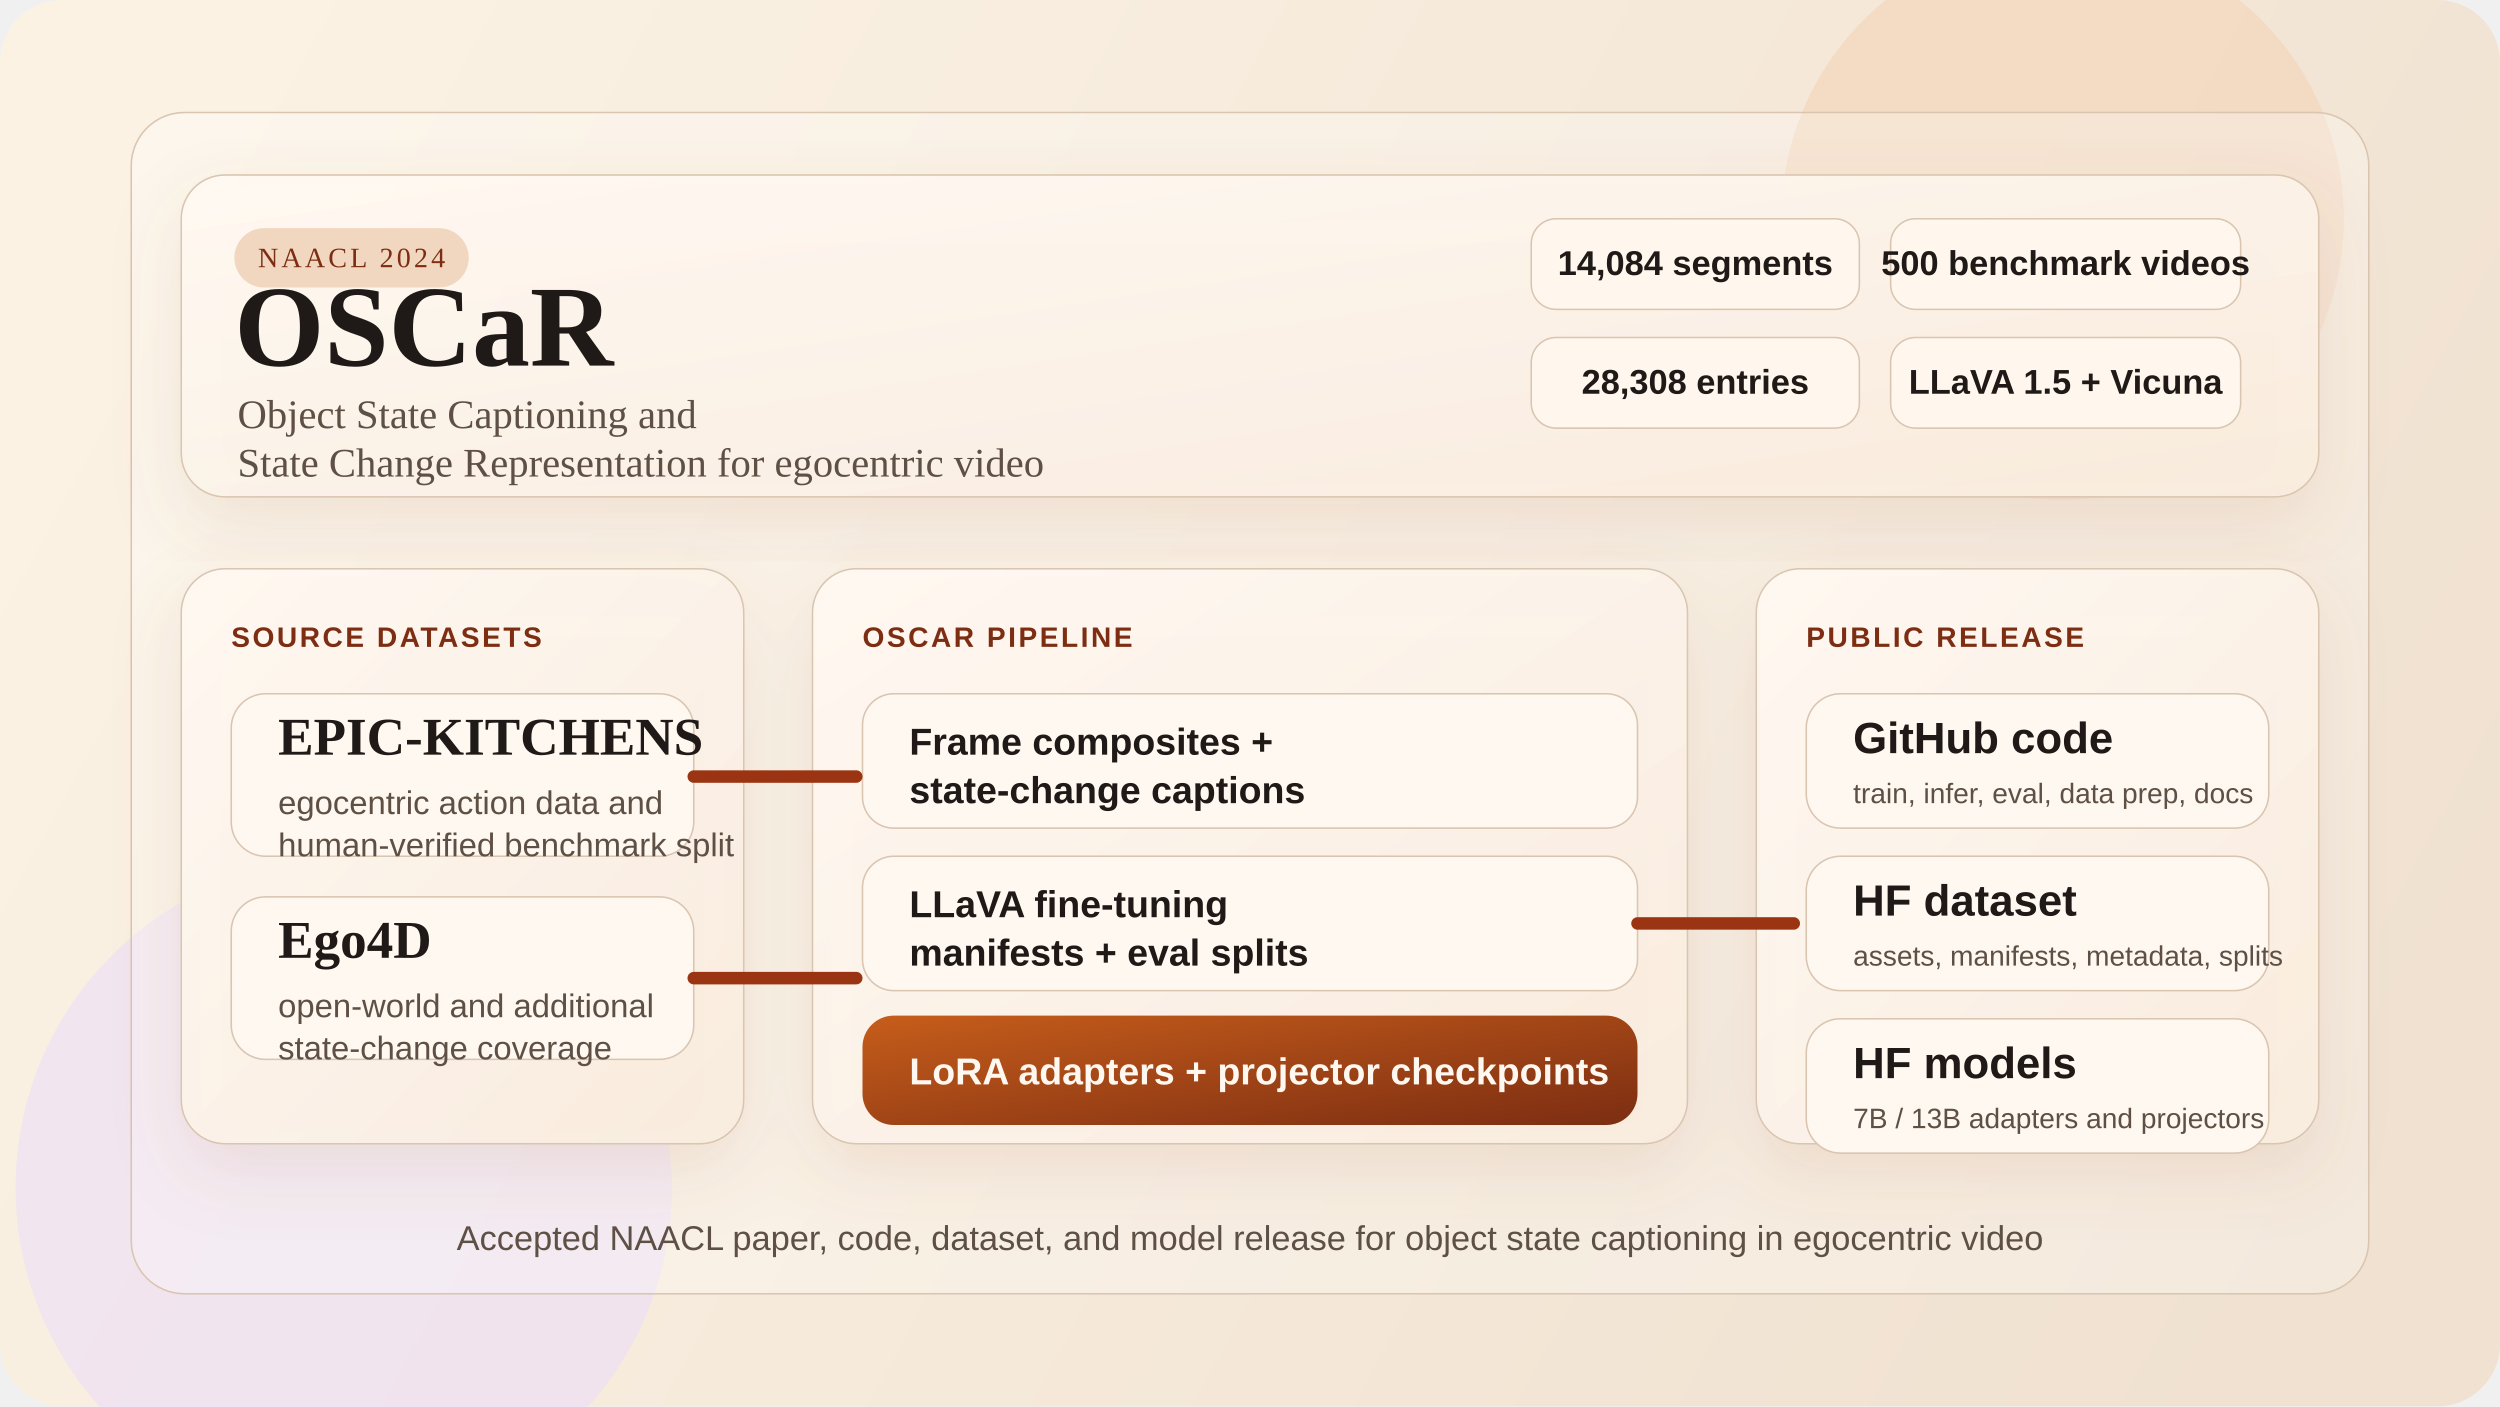
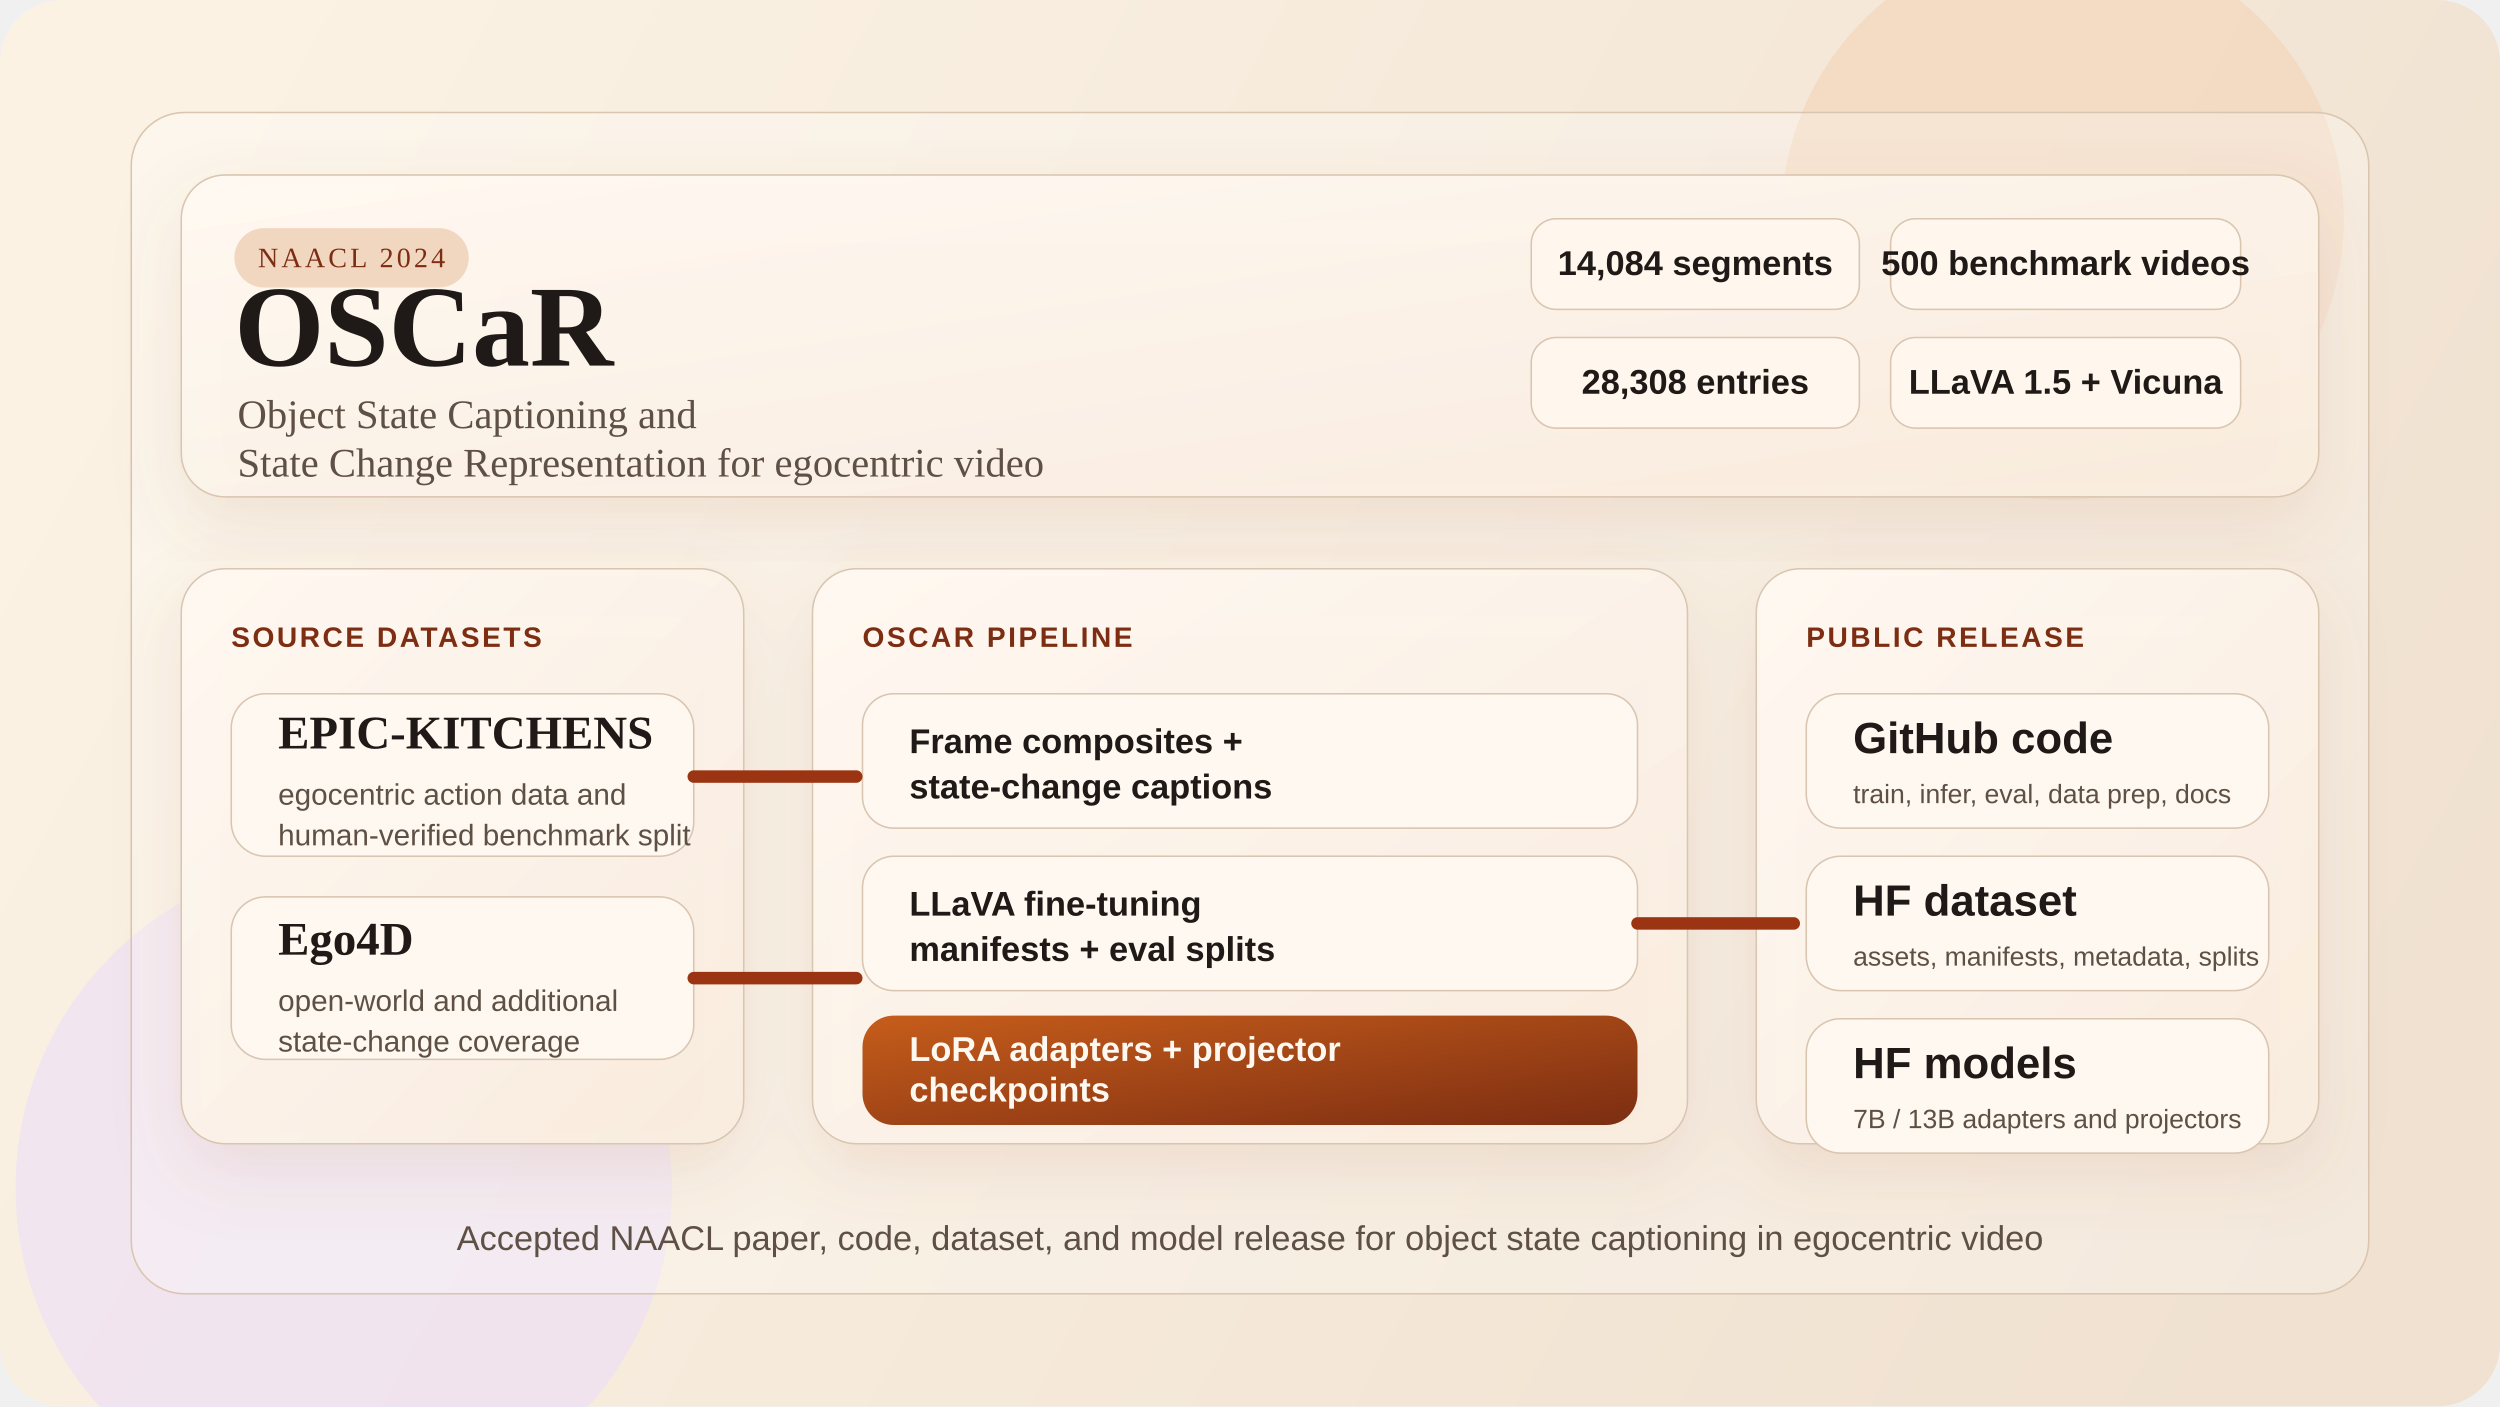
<svg xmlns="http://www.w3.org/2000/svg" width="1600" height="900" viewBox="0 0 1600 900" fill="none">
  <defs>
    <linearGradient id="bg" x1="120" y1="80" x2="1480" y2="820" gradientUnits="userSpaceOnUse">
      <stop stop-color="#FBF2E4" />
      <stop offset="1" stop-color="#F0E1D0" />
    </linearGradient>
    <linearGradient id="panel" x1="0" y1="0" x2="1" y2="1">
      <stop stop-color="#FFF9F2" stop-opacity="0.95" />
      <stop offset="1" stop-color="#F8ECDE" stop-opacity="0.95" />
    </linearGradient>
    <linearGradient id="accent" x1="0" y1="0" x2="1" y2="1">
      <stop stop-color="#C65D1B" />
      <stop offset="1" stop-color="#7C2D12" />
    </linearGradient>
    <filter id="shadow" x="-20%" y="-20%" width="140%" height="140%">
      <feDropShadow dx="0" dy="18" stdDeviation="22" flood-color="#A56A3A" flood-opacity="0.14" />
    </filter>
  </defs>
  <rect width="1600" height="900" rx="40" fill="url(#bg)" />
  <circle cx="1320" cy="140" r="180" fill="#F3D5BC" opacity="0.7" />
  <circle cx="220" cy="760" r="210" fill="#E7D9FF" opacity="0.48" />
  <rect x="84" y="72" width="1432" height="756" rx="34" fill="#FFFFFF" fill-opacity="0.28" stroke="#D9C5B0" />
  <g filter="url(#shadow)">
    <rect x="116" y="112" width="1368" height="206" rx="28" fill="url(#panel)" stroke="#D9C5B0" />
  </g>
  <rect x="150" y="146" width="150" height="38" rx="19" fill="#F1D7BF" />
  <text x="225" y="171" text-anchor="middle" fill="#7C2D12" font-family="Georgia, 'Times New Roman', serif" font-size="18" letter-spacing="2">NAACL 2024</text>
  <text x="150" y="234" fill="#1F1A17" font-family="Georgia, 'Times New Roman', serif" font-size="74" font-weight="700">OSCaR</text>
  <text x="152" y="274" fill="#5E5044" font-family="Georgia, 'Times New Roman', serif" font-size="26">Object State Captioning and</text>
  <text x="152" y="305" fill="#5E5044" font-family="Georgia, 'Times New Roman', serif" font-size="26">State Change Representation for egocentric video</text>
  <g>
    <rect x="980" y="140" width="210" height="58" rx="16" fill="#FFF7ED" stroke="#D9C5B0" />
    <text x="1085" y="176" text-anchor="middle" fill="#1F1A17" font-family="Arial, Helvetica, sans-serif" font-size="22" font-weight="700">14,084 segments</text>
    <rect x="1210" y="140" width="224" height="58" rx="16" fill="#FFF7ED" stroke="#D9C5B0" />
    <text x="1322" y="176" text-anchor="middle" fill="#1F1A17" font-family="Arial, Helvetica, sans-serif" font-size="22" font-weight="700">500 benchmark videos</text>
    <rect x="980" y="216" width="210" height="58" rx="16" fill="#FFF7ED" stroke="#D9C5B0" />
    <text x="1085" y="252" text-anchor="middle" fill="#1F1A17" font-family="Arial, Helvetica, sans-serif" font-size="22" font-weight="700">28,308 entries</text>
    <rect x="1210" y="216" width="224" height="58" rx="16" fill="#FFF7ED" stroke="#D9C5B0" />
    <text x="1322" y="252" text-anchor="middle" fill="#1F1A17" font-family="Arial, Helvetica, sans-serif" font-size="22" font-weight="700">LLaVA 1.5 + Vicuna</text>
  </g>
  <g filter="url(#shadow)">
    <rect x="116" y="364" width="360" height="368" rx="28" fill="url(#panel)" stroke="#D9C5B0" />
    <rect x="520" y="364" width="560" height="368" rx="28" fill="url(#panel)" stroke="#D9C5B0" />
    <rect x="1124" y="364" width="360" height="368" rx="28" fill="url(#panel)" stroke="#D9C5B0" />
  </g>
  <text x="148" y="414" fill="#7C2D12" font-family="Arial, Helvetica, sans-serif" font-size="18" font-weight="700" letter-spacing="1.6">SOURCE DATASETS</text>
  <text x="552" y="414" fill="#7C2D12" font-family="Arial, Helvetica, sans-serif" font-size="18" font-weight="700" letter-spacing="1.6">OSCAR PIPELINE</text>
  <text x="1156" y="414" fill="#7C2D12" font-family="Arial, Helvetica, sans-serif" font-size="18" font-weight="700" letter-spacing="1.6">PUBLIC RELEASE</text>
  <rect x="148" y="444" width="296" height="104" rx="22" fill="#FFF8F0" stroke="#D9C5B0" />
-   <text x="178" y="483" fill="#1F1A17" font-family="Georgia, 'Times New Roman', serif" font-size="34" font-weight="700">EPIC-KITCHENS</text>
-   <text x="178" y="521" fill="#5E5044" font-family="Arial, Helvetica, sans-serif" font-size="21">egocentric action data and</text>
-   <text x="178" y="548" fill="#5E5044" font-family="Arial, Helvetica, sans-serif" font-size="21">human-verified benchmark split</text>
+   <text x="178" y="479" fill="#1F1A17" font-family="Georgia, 'Times New Roman', serif" font-size="30" font-weight="700">EPIC-KITCHENS</text>
+   <text x="178" y="515" fill="#5E5044" font-family="Arial, Helvetica, sans-serif" font-size="19">egocentric action data and</text>
+   <text x="178" y="541" fill="#5E5044" font-family="Arial, Helvetica, sans-serif" font-size="19">human-verified benchmark split</text>
  <rect x="148" y="574" width="296" height="104" rx="22" fill="#FFF8F0" stroke="#D9C5B0" />
-   <text x="178" y="613" fill="#1F1A17" font-family="Georgia, 'Times New Roman', serif" font-size="34" font-weight="700">Ego4D</text>
-   <text x="178" y="651" fill="#5E5044" font-family="Arial, Helvetica, sans-serif" font-size="21">open-world and additional</text>
-   <text x="178" y="678" fill="#5E5044" font-family="Arial, Helvetica, sans-serif" font-size="21">state-change coverage</text>
+   <text x="178" y="611" fill="#1F1A17" font-family="Georgia, 'Times New Roman', serif" font-size="30" font-weight="700">Ego4D</text>
+   <text x="178" y="647" fill="#5E5044" font-family="Arial, Helvetica, sans-serif" font-size="19">open-world and additional</text>
+   <text x="178" y="673" fill="#5E5044" font-family="Arial, Helvetica, sans-serif" font-size="19">state-change coverage</text>
  <rect x="552" y="444" width="496" height="86" rx="20" fill="#FFF8F0" stroke="#D9C5B0" />
-   <text x="582" y="483" fill="#1F1A17" font-family="Arial, Helvetica, sans-serif" font-size="24" font-weight="700">Frame composites +</text>
-   <text x="582" y="514" fill="#1F1A17" font-family="Arial, Helvetica, sans-serif" font-size="24" font-weight="700">state-change captions</text>
+   <text x="582" y="482" fill="#1F1A17" font-family="Arial, Helvetica, sans-serif" font-size="22" font-weight="700">Frame composites +</text>
+   <text x="582" y="511" fill="#1F1A17" font-family="Arial, Helvetica, sans-serif" font-size="22" font-weight="700">state-change captions</text>
  <rect x="552" y="548" width="496" height="86" rx="20" fill="#FFF8F0" stroke="#D9C5B0" />
-   <text x="582" y="587" fill="#1F1A17" font-family="Arial, Helvetica, sans-serif" font-size="24" font-weight="700">LLaVA fine-tuning</text>
-   <text x="582" y="618" fill="#1F1A17" font-family="Arial, Helvetica, sans-serif" font-size="24" font-weight="700">manifests + eval splits</text>
+   <text x="582" y="586" fill="#1F1A17" font-family="Arial, Helvetica, sans-serif" font-size="22" font-weight="700">LLaVA fine-tuning</text>
+   <text x="582" y="615" fill="#1F1A17" font-family="Arial, Helvetica, sans-serif" font-size="22" font-weight="700">manifests + eval splits</text>
  <rect x="552" y="650" width="496" height="70" rx="20" fill="url(#accent)" />
-   <text x="582" y="694" fill="#FFF8F0" font-family="Arial, Helvetica, sans-serif" font-size="24" font-weight="700">LoRA adapters + projector checkpoints</text>
+   <text x="582" y="679" fill="#FFF8F0" font-family="Arial, Helvetica, sans-serif" font-size="22" font-weight="700">LoRA adapters + projector</text>
+   <text x="582" y="705" fill="#FFF8F0" font-family="Arial, Helvetica, sans-serif" font-size="22" font-weight="700">checkpoints</text>
  <rect x="1156" y="444" width="296" height="86" rx="22" fill="#FFF8F0" stroke="#D9C5B0" />
  <text x="1186" y="482" fill="#1F1A17" font-family="Arial, Helvetica, sans-serif" font-size="28" font-weight="700">GitHub code</text>
-   <text x="1186" y="514" fill="#5E5044" font-family="Arial, Helvetica, sans-serif" font-size="18">train, infer, eval, data prep, docs</text>
+   <text x="1186" y="514" fill="#5E5044" font-family="Arial, Helvetica, sans-serif" font-size="17">train, infer, eval, data prep, docs</text>
  <rect x="1156" y="548" width="296" height="86" rx="22" fill="#FFF8F0" stroke="#D9C5B0" />
  <text x="1186" y="586" fill="#1F1A17" font-family="Arial, Helvetica, sans-serif" font-size="28" font-weight="700">HF dataset</text>
-   <text x="1186" y="618" fill="#5E5044" font-family="Arial, Helvetica, sans-serif" font-size="18">assets, manifests, metadata, splits</text>
+   <text x="1186" y="618" fill="#5E5044" font-family="Arial, Helvetica, sans-serif" font-size="17">assets, manifests, metadata, splits</text>
  <rect x="1156" y="652" width="296" height="86" rx="22" fill="#FFF8F0" stroke="#D9C5B0" />
  <text x="1186" y="690" fill="#1F1A17" font-family="Arial, Helvetica, sans-serif" font-size="28" font-weight="700">HF models</text>
-   <text x="1186" y="722" fill="#5E5044" font-family="Arial, Helvetica, sans-serif" font-size="18">7B / 13B adapters and projectors</text>
+   <text x="1186" y="722" fill="#5E5044" font-family="Arial, Helvetica, sans-serif" font-size="17">7B / 13B adapters and projectors</text>
  <path d="M444 497H506C528 497 528 497 548 497" stroke="#9A3412" stroke-width="8" stroke-linecap="round" />
  <path d="M444 626H506C528 626 528 626 548 626" stroke="#9A3412" stroke-width="8" stroke-linecap="round" />
  <path d="M1048 591H1110C1132 591 1132 591 1148 591" stroke="#9A3412" stroke-width="8" stroke-linecap="round" />
  <text x="800" y="800" text-anchor="middle" fill="#5E5044" font-family="Arial, Helvetica, sans-serif" font-size="22">
    Accepted NAACL paper, code, dataset, and model release for object state captioning in egocentric video
  </text>
</svg>
